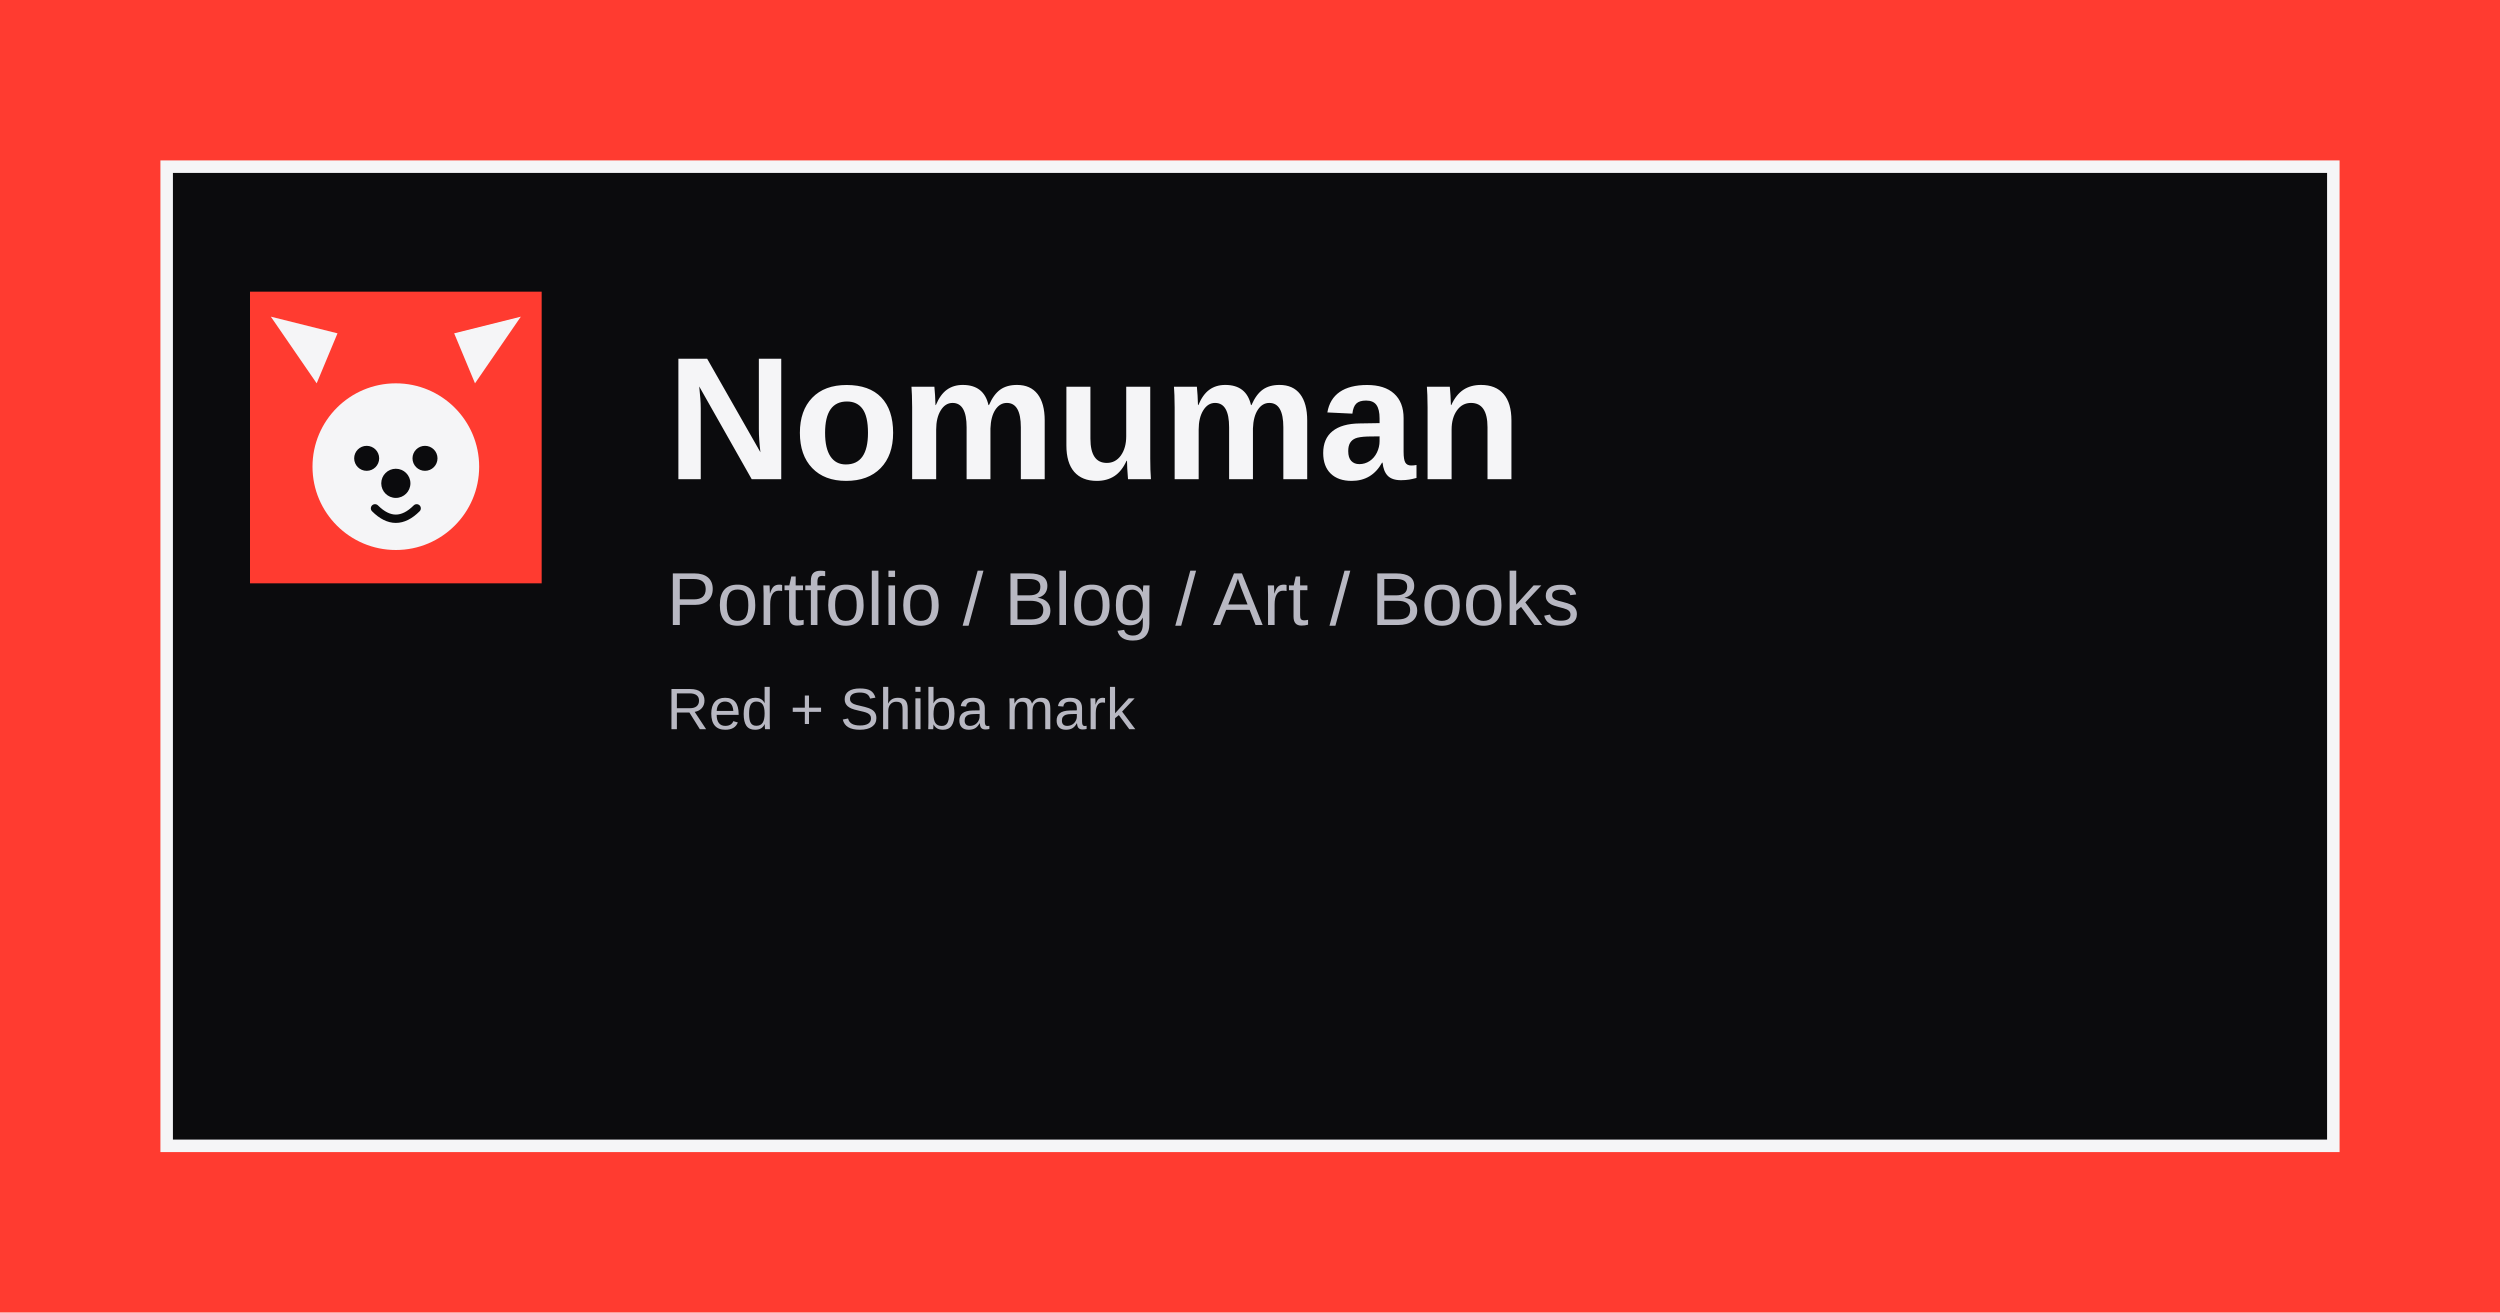
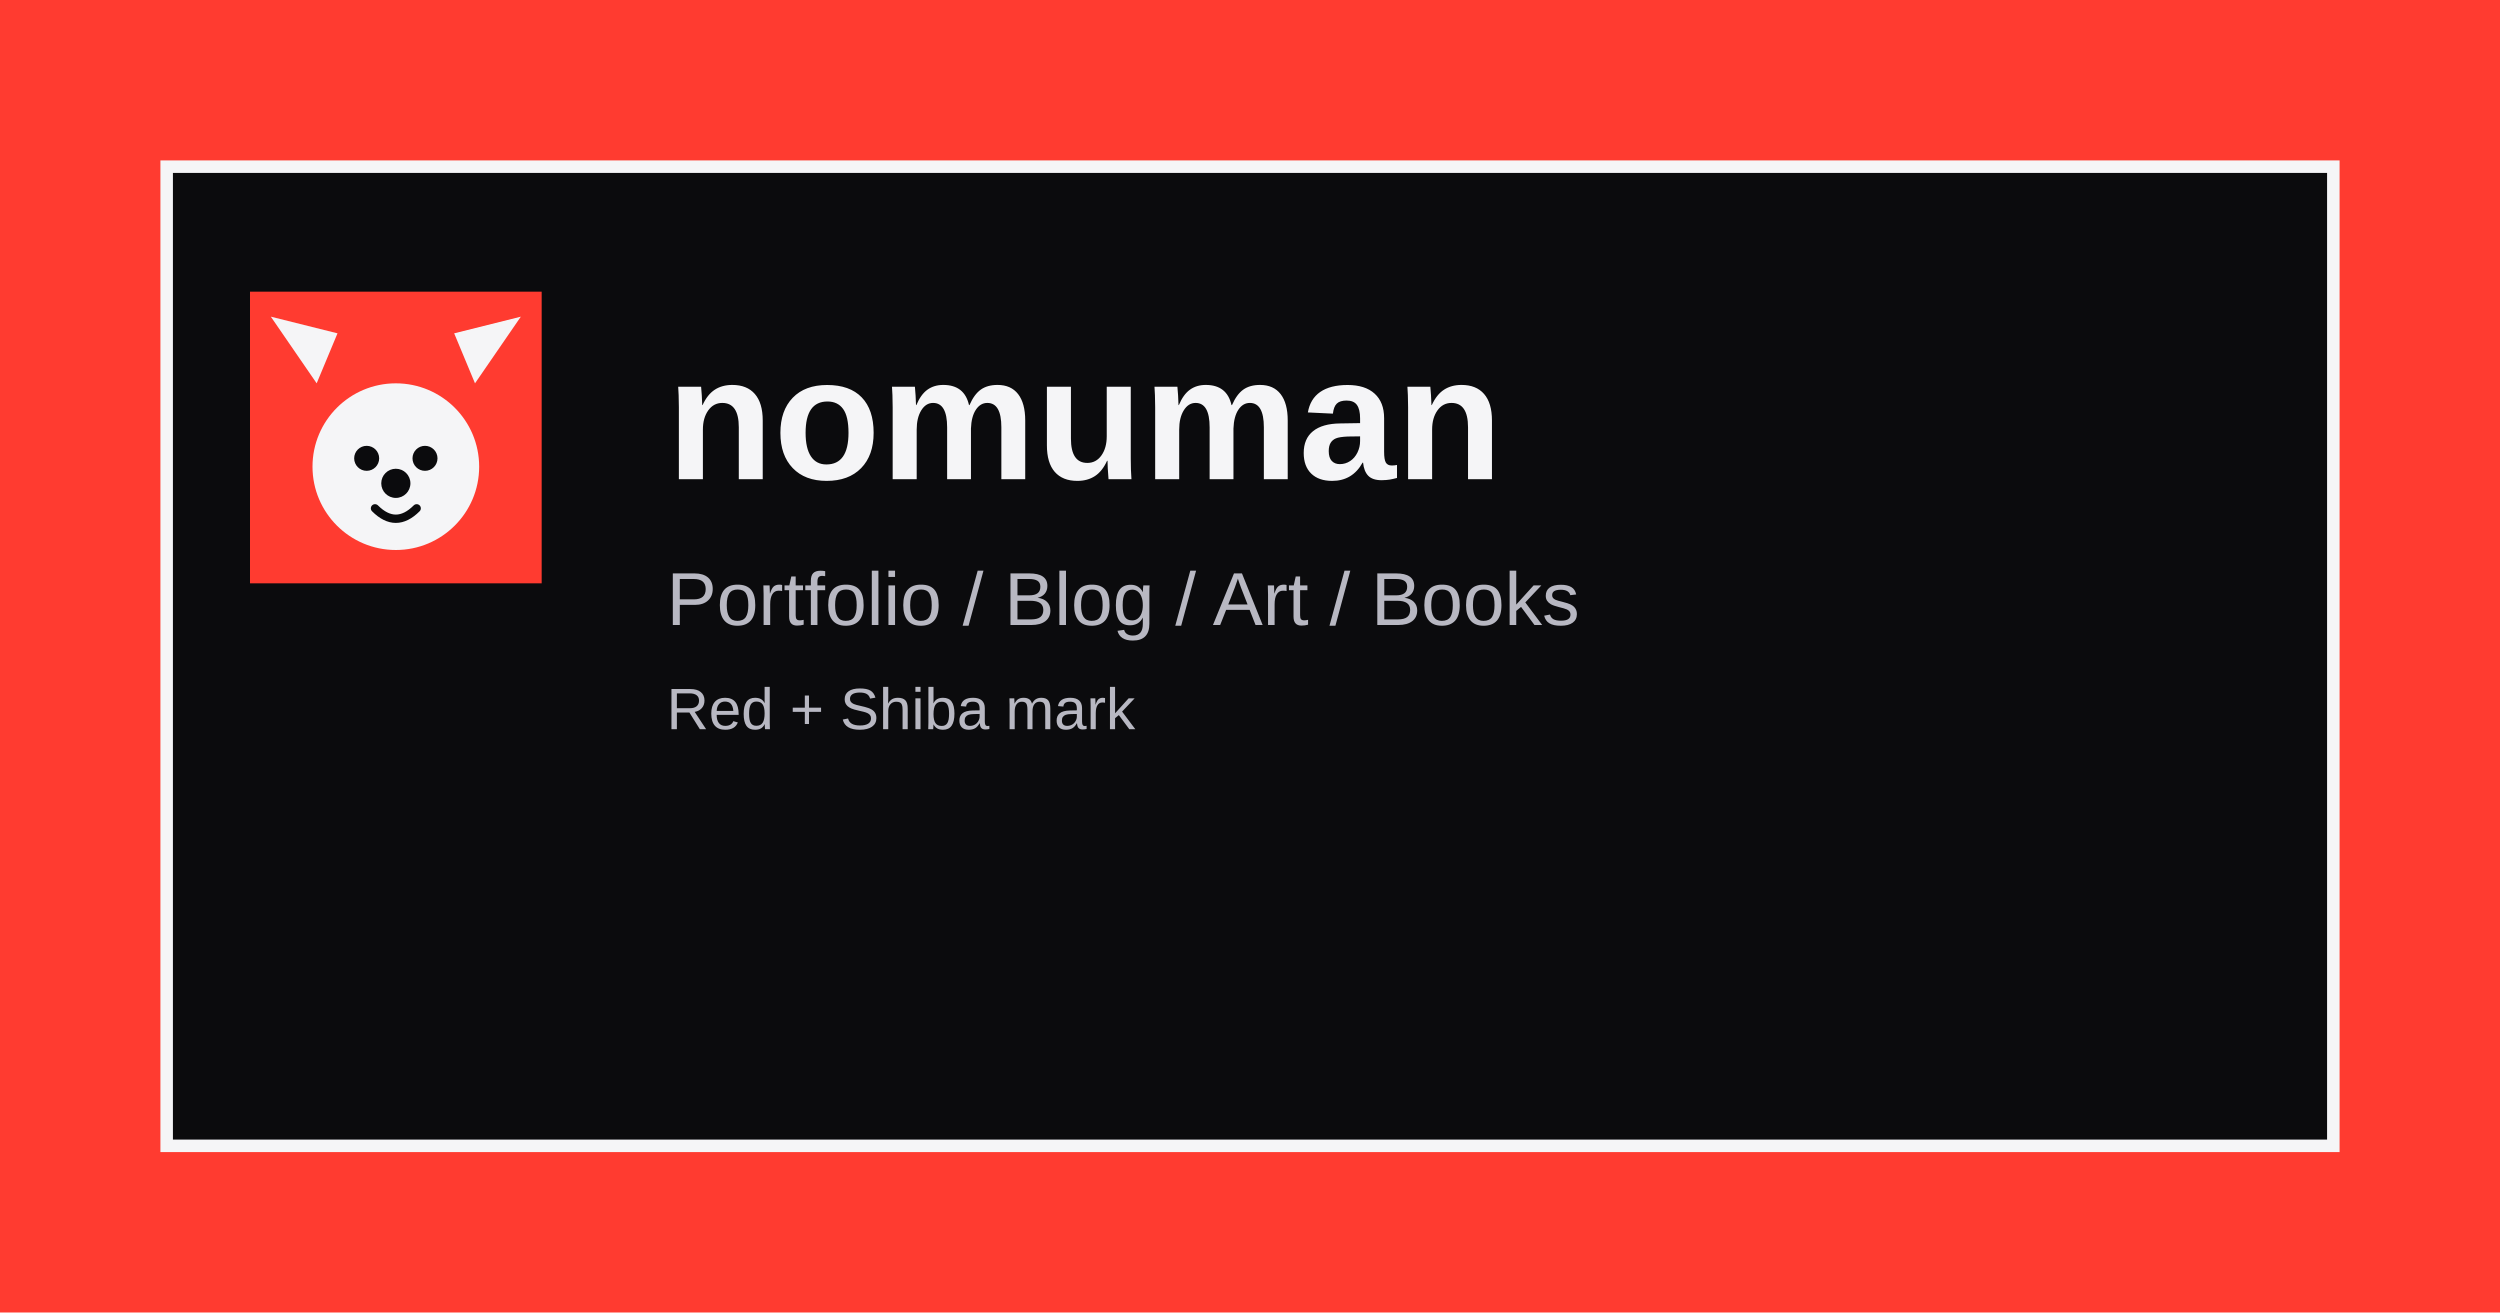
- <svg xmlns="http://www.w3.org/2000/svg" width="1200" height="630" viewBox="0 0 1200 630" role="img" aria-label="Nomuman OGP">
+ <svg xmlns="http://www.w3.org/2000/svg" width="1200" height="630" viewBox="0 0 1200 630" role="img" aria-label="nomuman OGP">
  <rect width="1200" height="630" fill="#ff3b30" />
  <rect x="80" y="80" width="1040" height="470" fill="#0b0b0d" stroke="#f5f5f7" stroke-width="6" />
  <g transform="translate(120 140)">
    <rect width="140" height="140" fill="#ff3b30" />
    <polygon points="32,44 10,12 42,20" fill="#f5f5f7" />
    <polygon points="108,44 130,12 98,20" fill="#f5f5f7" />
    <circle cx="70" cy="84" r="40" fill="#f5f5f7" />
    <circle cx="56" cy="80" r="6" fill="#0b0b0d" />
    <circle cx="84" cy="80" r="6" fill="#0b0b0d" />
    <circle cx="70" cy="92" r="7" fill="#0b0b0d" />
    <path d="M60 104 Q70 114 80 104" stroke="#0b0b0d" stroke-width="4" fill="none" stroke-linecap="round" />
  </g>
-   <text x="320" y="230" fill="#f5f5f7" font-size="84" font-family="ui-sans-serif, system-ui, -apple-system, 'Segoe UI', Arial" font-weight="800">Nomuman</text>
+   <text x="320" y="230" fill="#f5f5f7" font-size="84" font-family="ui-sans-serif, system-ui, -apple-system, 'Segoe UI', Arial" font-weight="800">nomuman</text>
  <text x="320" y="300" fill="#b8b8c2" font-size="36" font-family="ui-sans-serif, system-ui, -apple-system, 'Segoe UI', Arial" font-weight="500">Portfolio / Blog / Art / Books</text>
  <text x="320" y="350" fill="#b8b8c2" font-size="28" font-family="ui-sans-serif, system-ui, -apple-system, 'Segoe UI', Arial" font-weight="500">Red + Shiba mark</text>
</svg>
